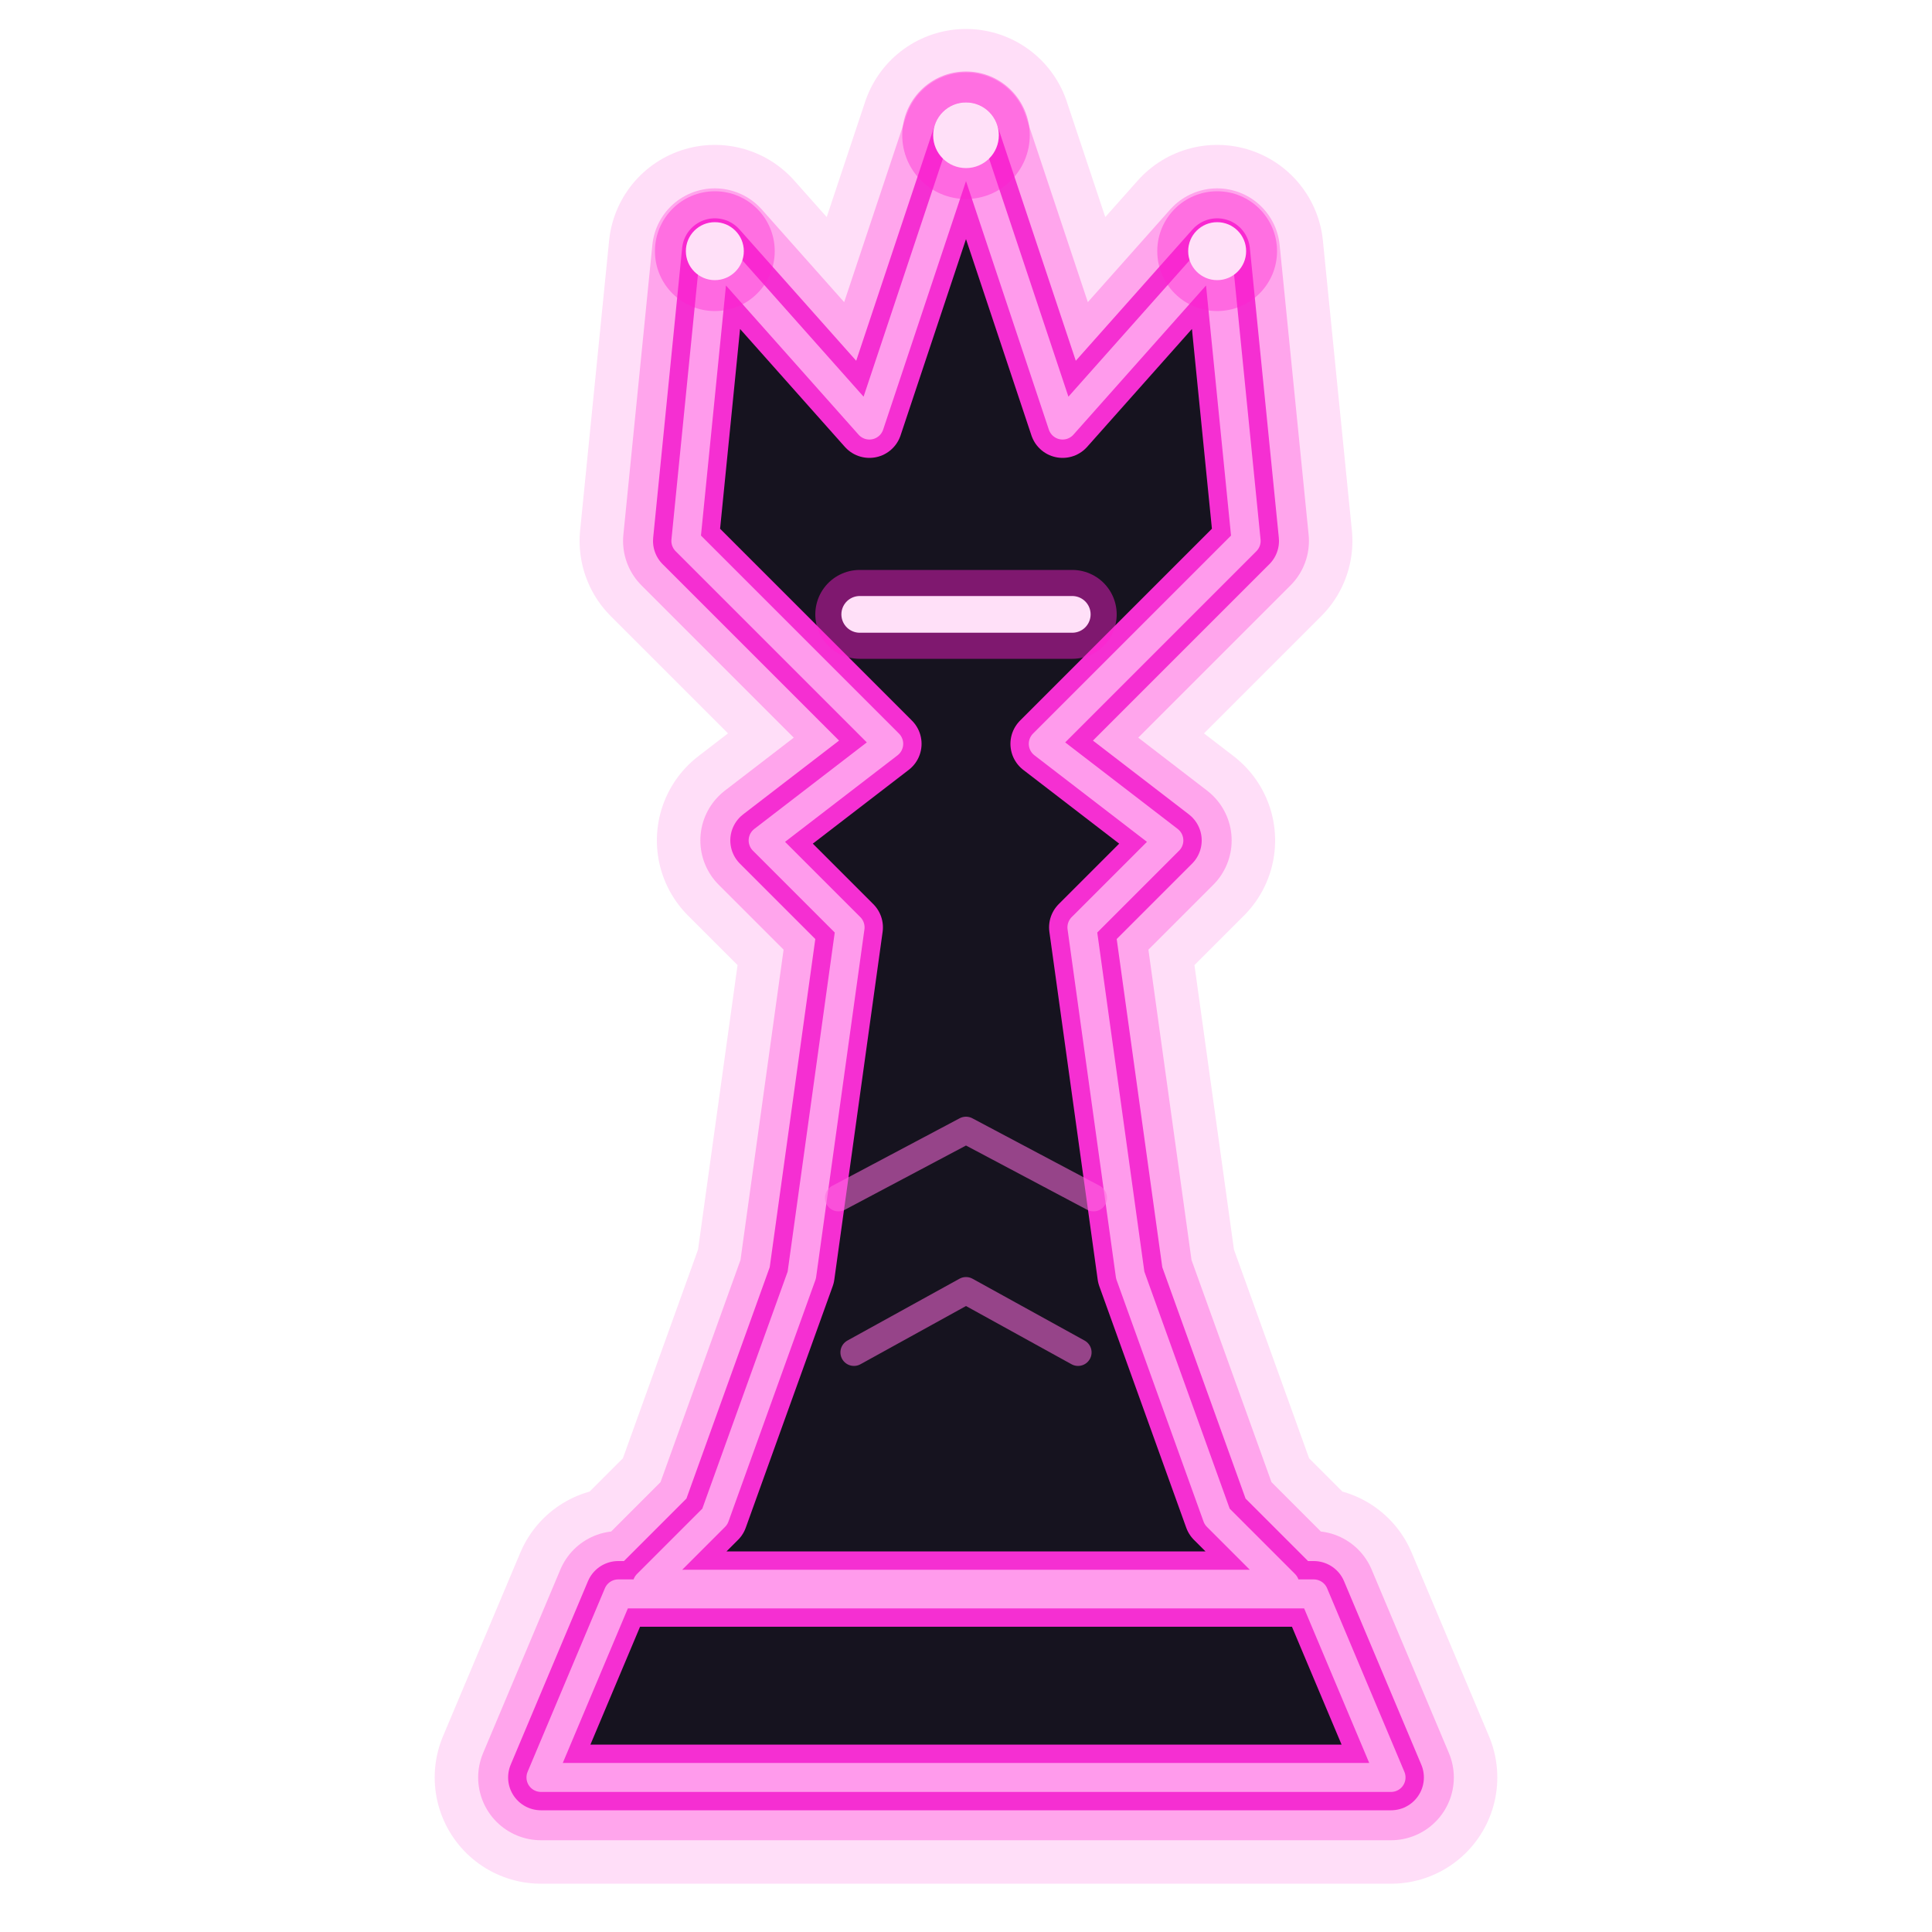
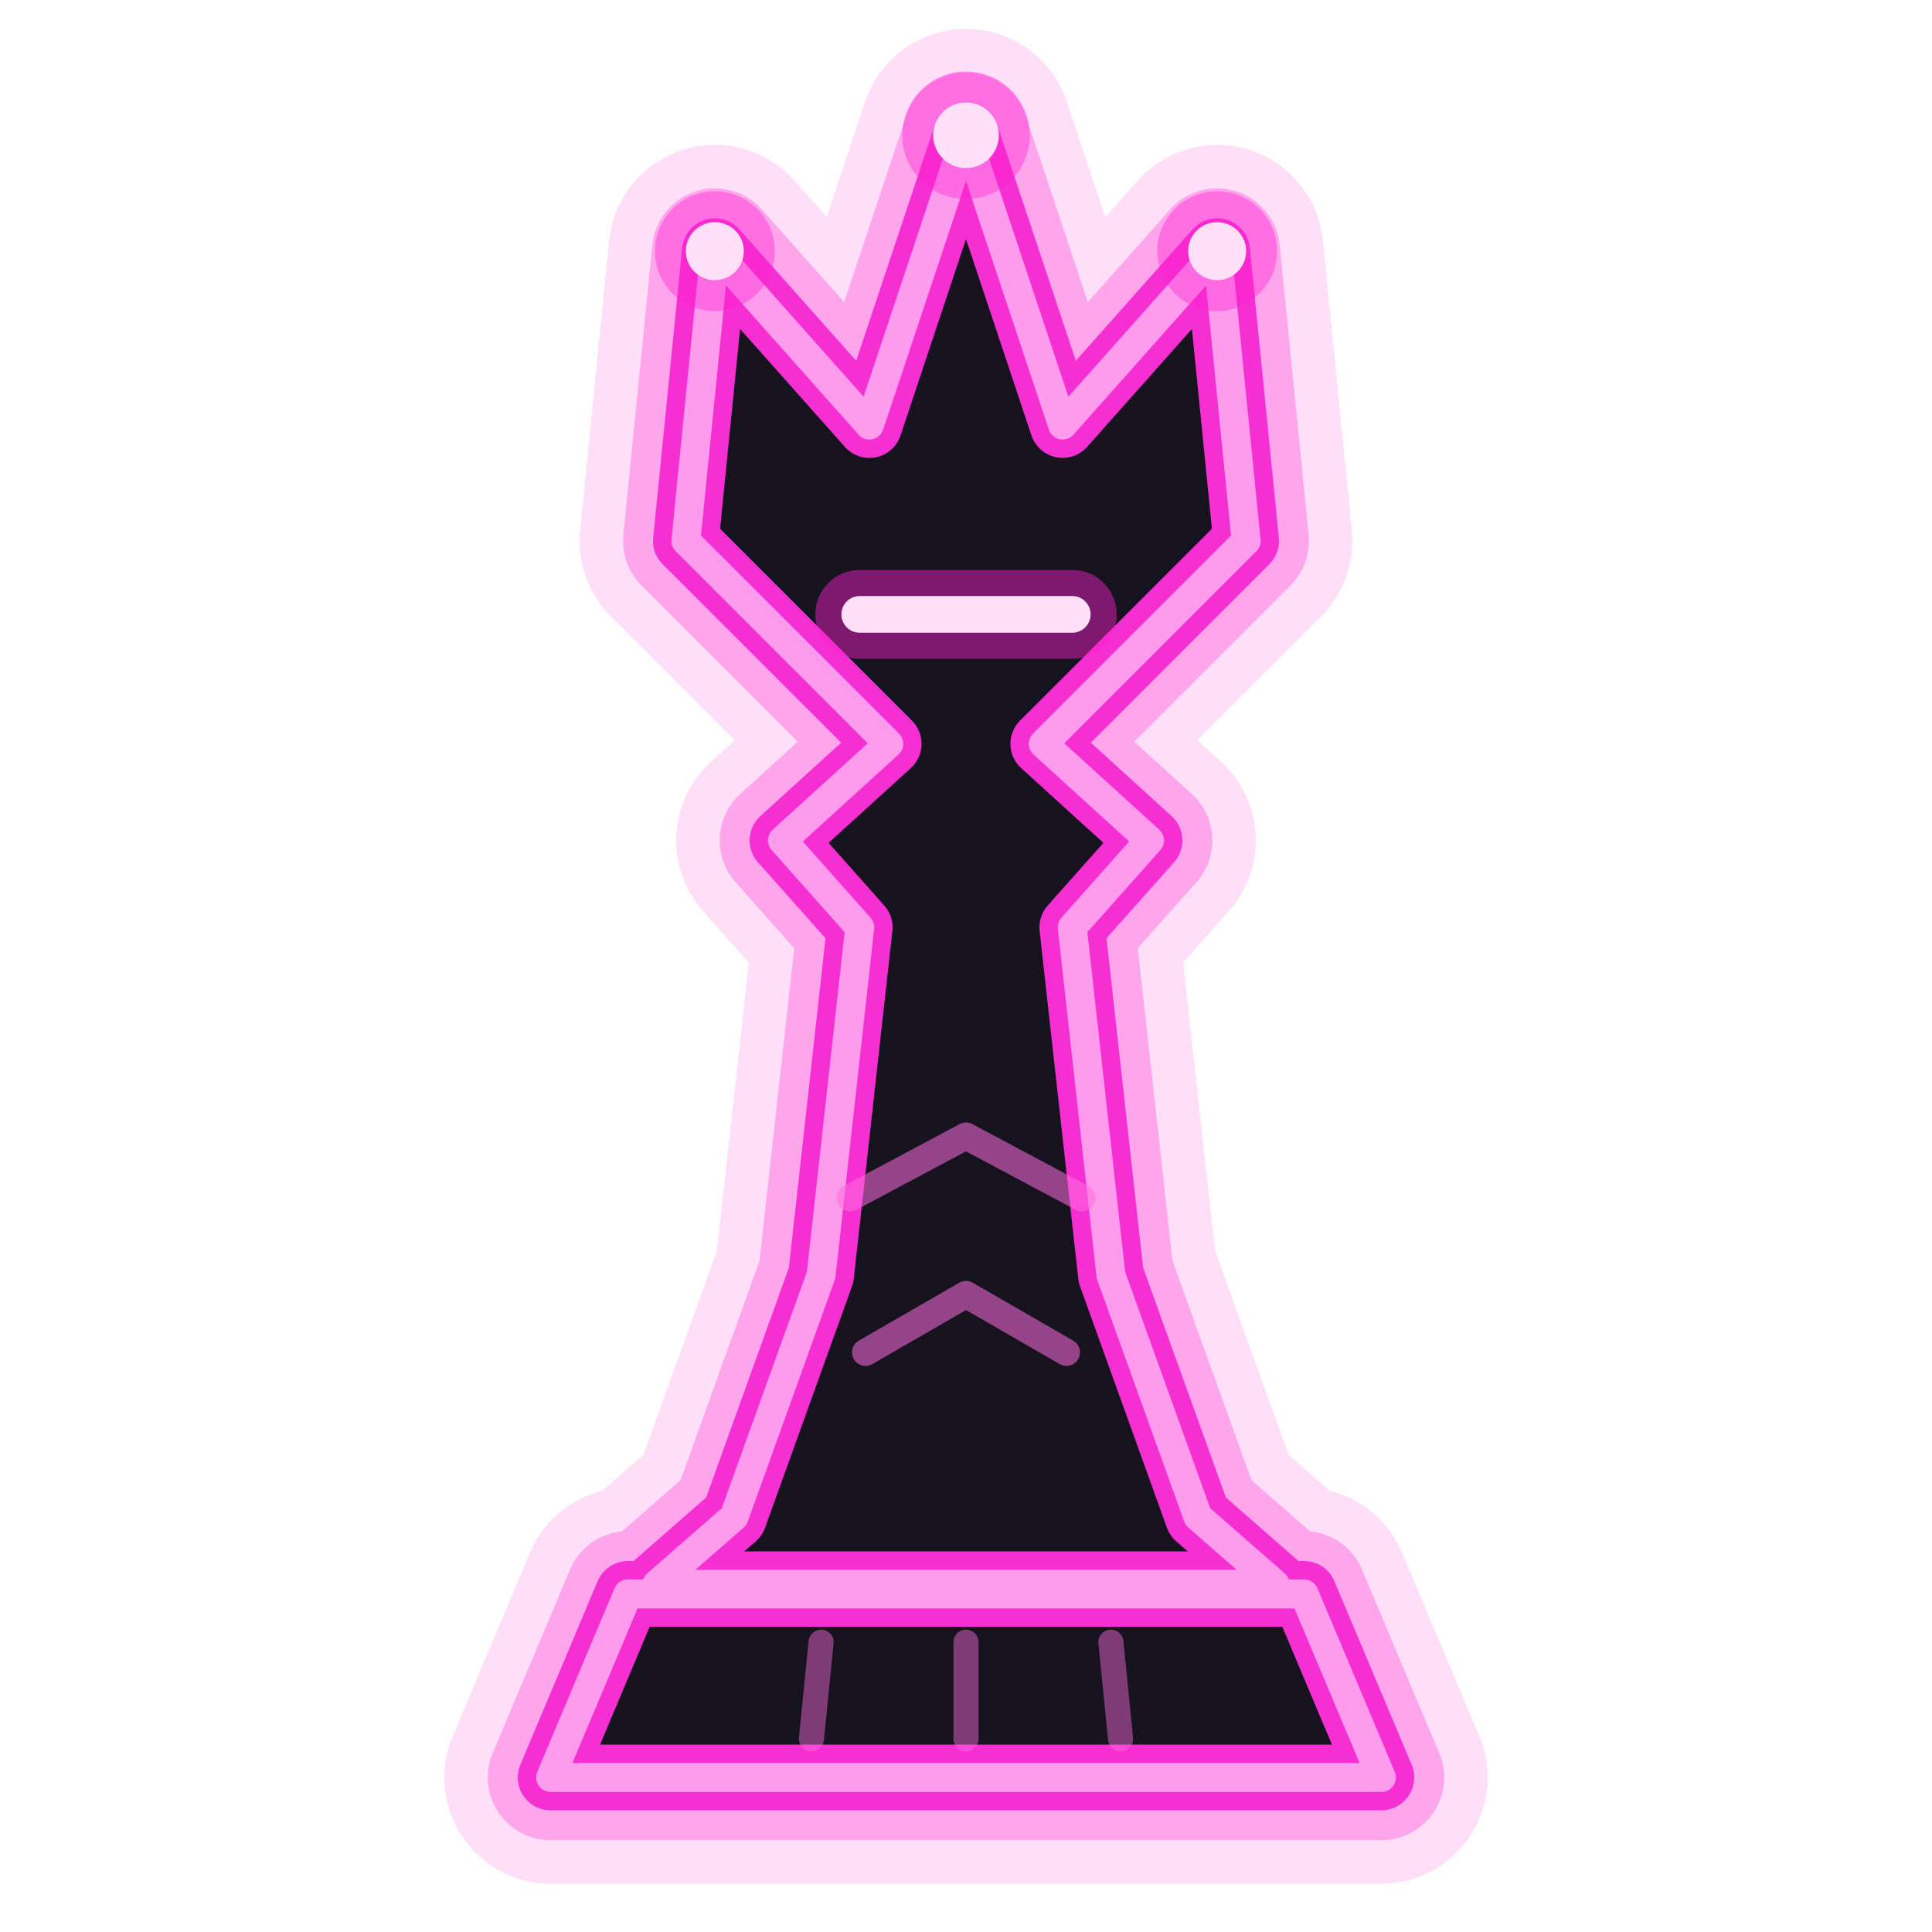
<svg xmlns="http://www.w3.org/2000/svg" viewBox="0 0 100 100">
  <g stroke-linecap="round" stroke-linejoin="round" fill="none">
-     <path d="M50,7 L55,22 L63,13 L64.5,28 L58,34.5 L54,38.5 L60.5,43.5 L56,48 L58.5,66 L63,78.5 L66.5,82 L33.5,82 L37,78.5 L41.5,66 L44,48 L39.5,43.5 L46,38.5 L42,34.5 L35.5,28 L37,13 L45,22 Z M28,92 L32,82.5 L68,82.5 L72,92 Z" stroke="#ff1fd0" stroke-width="11" opacity="0.15" />
-     <path d="M50,7 L55,22 L63,13 L64.5,28 L58,34.5 L54,38.5 L60.5,43.5 L56,48 L58.5,66 L63,78.5 L66.5,82 L33.5,82 L37,78.5 L41.5,66 L44,48 L39.5,43.5 L46,38.5 L42,34.5 L35.5,28 L37,13 L45,22 Z M28,92 L32,82.5 L68,82.5 L72,92 Z" stroke="#ff1fd0" stroke-width="6.5" opacity="0.3" />
-     <path d="M50,7 L55,22 L63,13 L64.5,28 L58,34.5 L54,38.5 L60.5,43.5 L56,48 L58.5,66 L63,78.5 L66.5,82 L33.5,82 L37,78.5 L41.5,66 L44,48 L39.5,43.5 L46,38.5 L42,34.5 L35.5,28 L37,13 L45,22 Z M28,92 L32,82.5 L68,82.5 L72,92 Z" fill="#16131f" stroke="#f52fd2" stroke-width="3.4" />
-     <path d="M50,7 L55,22 L63,13 L64.5,28 L58,34.5 L54,38.5 L60.5,43.5 L56,48 L58.5,66 L63,78.5 L66.5,82 L33.5,82 L37,78.5 L41.5,66 L44,48 L39.5,43.5 L46,38.5 L42,34.5 L35.5,28 L37,13 L45,22 Z M28,92 L32,82.5 L68,82.5 L72,92 Z" stroke="#ff9bec" stroke-width="1.5" />
-     <path d="M43.4,62 L50,58.5 L56.6,62" stroke="#ff6ce0" stroke-width="1.4" opacity="0.55" />
-     <path d="M44.2,70 L50,66.8 L55.8,70" stroke="#ff6ce0" stroke-width="1.4" opacity="0.55" />
+     <path d="M50,7 L55,22 L63,13 L64.5,28 L58,34.5 L54,38.5 L59.5,43.5 L55.5,48 L57.5,66 L62,78.5 L66,82 L34,82 L38,78.5 L42.5,66 L44.5,48 L40.5,43.5 L46,38.5 L42,34.5 L35.5,28 L37,13 L45,22 Z M28.5,92 L32.5,82.5 L67.5,82.5 L71.5,92 Z" stroke="#ff1fd0" stroke-width="11" opacity="0.15" />
+     <path d="M50,7 L55,22 L63,13 L64.5,28 L58,34.5 L54,38.5 L59.5,43.5 L55.5,48 L57.5,66 L62,78.5 L66,82 L34,82 L38,78.5 L42.5,66 L44.5,48 L40.5,43.5 L46,38.5 L42,34.5 L35.5,28 L37,13 L45,22 Z M28.5,92 L32.5,82.5 L67.5,82.5 L71.5,92 Z" stroke="#ff1fd0" stroke-width="6.5" opacity="0.3" />
+     <path d="M50,7 L55,22 L63,13 L64.5,28 L58,34.5 L54,38.5 L59.5,43.5 L55.5,48 L57.5,66 L62,78.5 L66,82 L34,82 L38,78.5 L42.5,66 L44.5,48 L40.5,43.5 L46,38.5 L42,34.5 L35.5,28 L37,13 L45,22 Z M28.5,92 L32.5,82.5 L67.5,82.5 L71.5,92 Z" fill="#16131f" stroke="#f52fd2" stroke-width="3.4" />
+     <path d="M50,7 L55,22 L63,13 L64.5,28 L58,34.5 L54,38.5 L59.5,43.5 L55.5,48 L57.5,66 L62,78.5 L66,82 L34,82 L38,78.5 L42.5,66 L44.5,48 L40.5,43.5 L46,38.5 L42,34.5 L35.5,28 L37,13 L45,22 Z M28.5,92 L32.5,82.5 L67.5,82.5 L71.5,92 Z" stroke="#ff9bec" stroke-width="1.5" />
+     <path d="M44,62 L50,58.8 L56,62" stroke="#ff6ce0" stroke-width="1.4" opacity="0.55" />
+     <path d="M44.8,70 L50,67 L55.2,70" stroke="#ff6ce0" stroke-width="1.4" opacity="0.55" />
    <path d="M44.5,31.8 L55.5,31.8" stroke="#ff1fd0" stroke-width="4.6" opacity="0.45" />
    <path d="M44.5,31.8 L55.5,31.8" stroke="#ffe0f8" stroke-width="1.9" />
    <circle cx="50" cy="7" r="3.3" fill="#ff1fd0" opacity="0.4" />
    <circle cx="50" cy="7" r="1.7" fill="#ffe0f8" />
    <circle cx="37" cy="13" r="3.1" fill="#ff1fd0" opacity="0.4" />
    <circle cx="37" cy="13" r="1.5" fill="#ffe0f8" />
    <circle cx="63" cy="13" r="3.1" fill="#ff1fd0" opacity="0.4" />
    <circle cx="63" cy="13" r="1.5" fill="#ffe0f8" />
+     <path d="M42.5,85 L42,90 M50,85 L50,90 M57.5,85 L58,90" stroke="#ff6ce0" stroke-width="1.3" opacity="0.45" />
  </g>
</svg>
